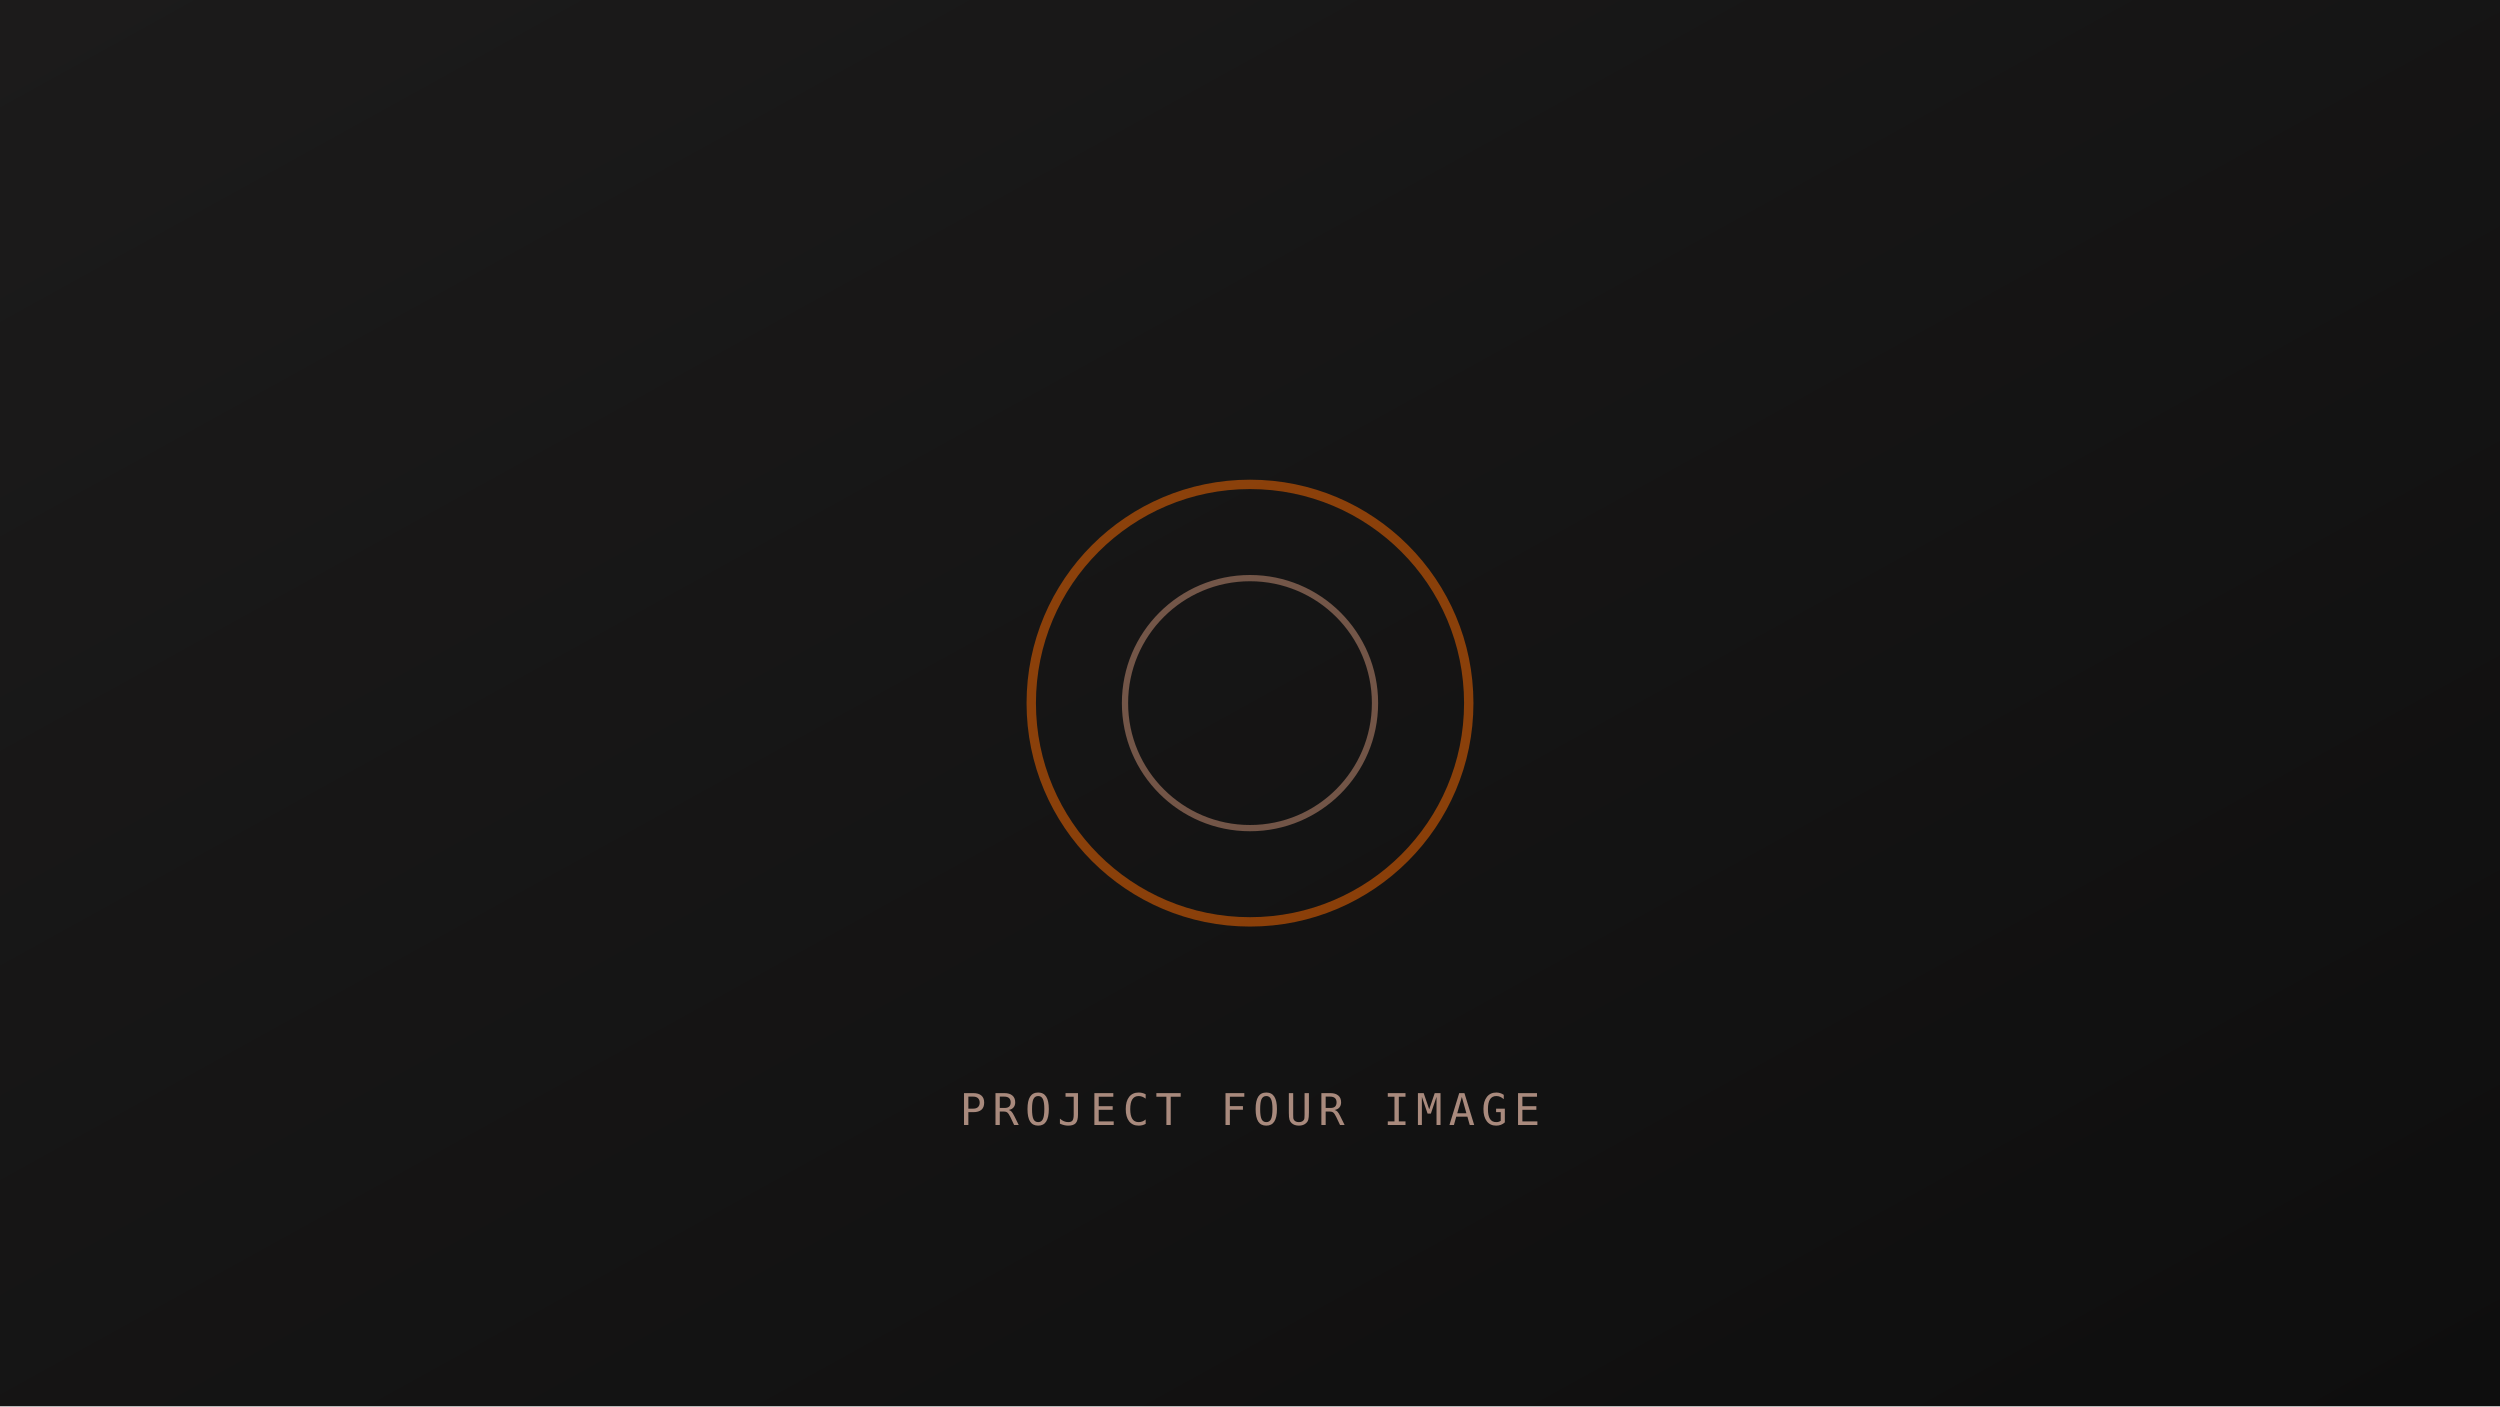
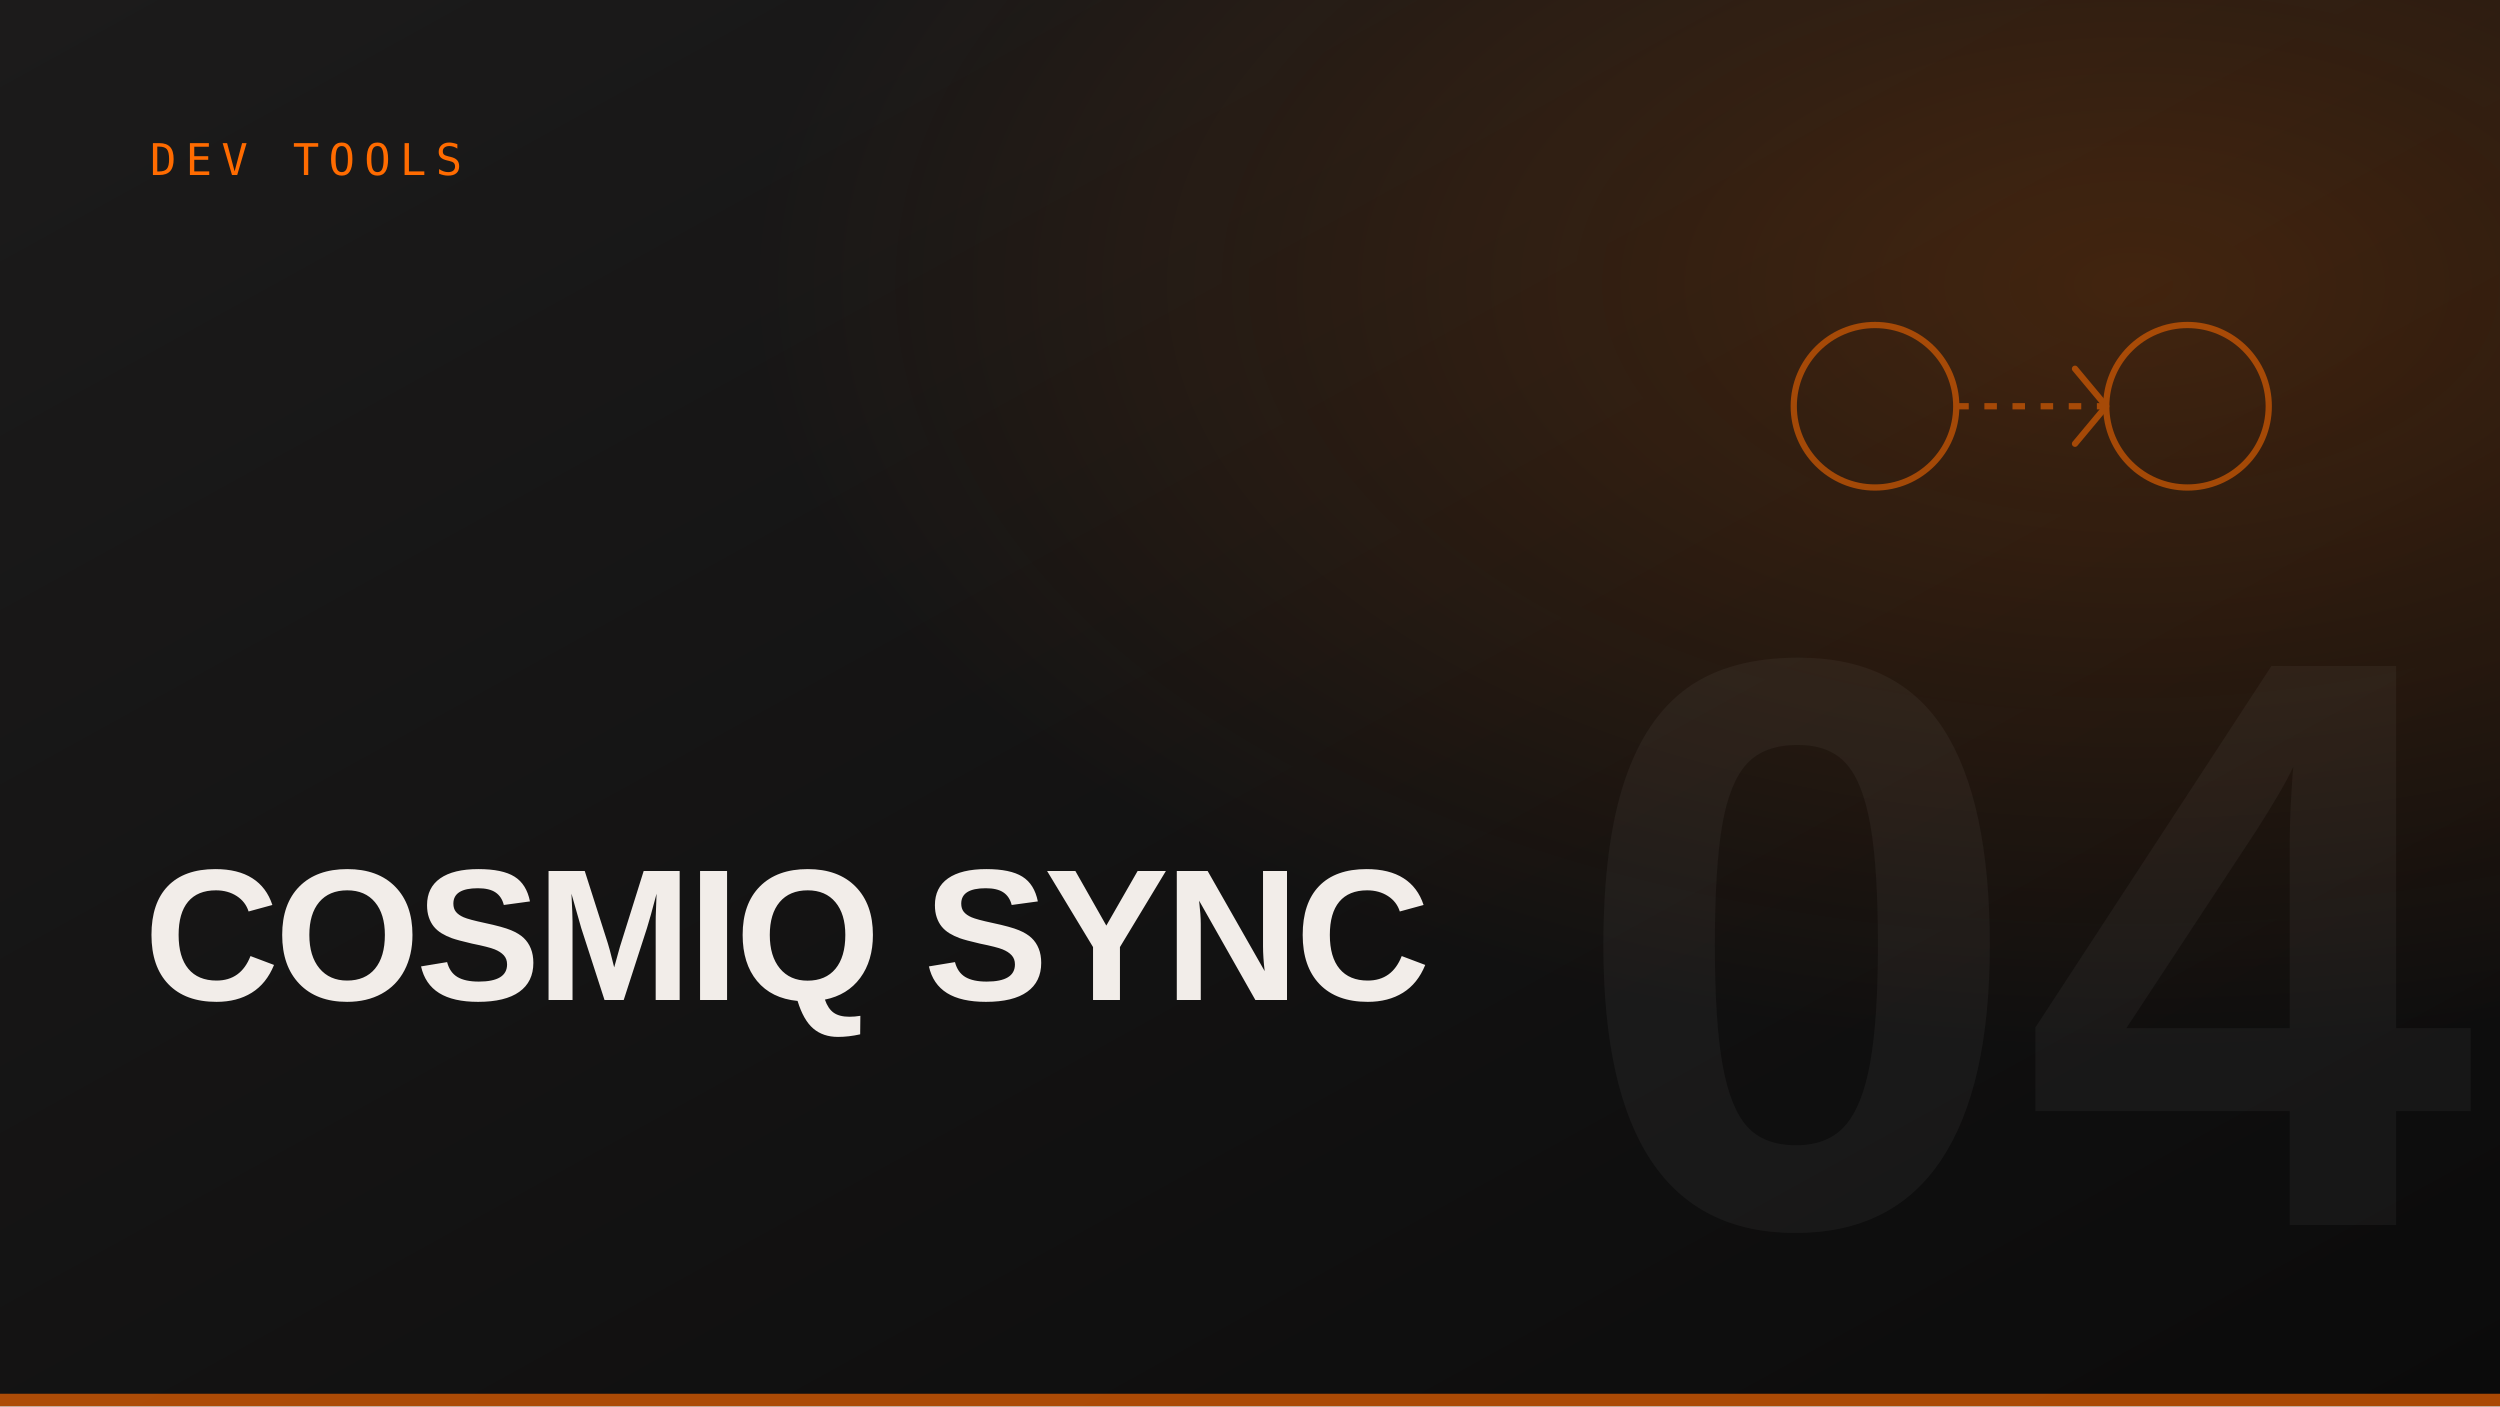
- <svg xmlns="http://www.w3.org/2000/svg" viewBox="0 0 800 450" role="img" aria-label="Placeholder project image four">
+ <svg xmlns="http://www.w3.org/2000/svg" viewBox="0 0 800 450" role="img" aria-labelledby="p4title">
  <defs>
    <linearGradient id="p4Grad" x1="0%" y1="0%" x2="100%" y2="100%">
      <stop offset="0%" stop-color="#1c1b1b" />
-       <stop offset="100%" stop-color="#0e0e0e" />
+       <stop offset="100%" stop-color="#0b0b0b" />
    </linearGradient>
+     <radialGradient id="p4Glow" cx="85%" cy="20%" r="55%">
+       <stop offset="0%" stop-color="#ff6b00" stop-opacity="0.20" />
+       <stop offset="100%" stop-color="#ff6b00" stop-opacity="0" />
+     </radialGradient>
  </defs>
  <rect width="800" height="450" fill="url(#p4Grad)" />
-   <circle cx="400" cy="225" r="70" fill="none" stroke="#ff6b00" stroke-width="3" opacity="0.5" />
-   <circle cx="400" cy="225" r="40" fill="none" stroke="#ffb693" stroke-width="2" opacity="0.4" />
-   <text x="50%" y="80%" fill="#a98a7d" font-family="JetBrains Mono, monospace" font-size="14" letter-spacing="2" text-anchor="middle">PROJECT FOUR IMAGE</text>
+   <rect width="800" height="450" fill="url(#p4Glow)" />
+   <text x="792" y="392" font-family="Arial, Helvetica, sans-serif" font-weight="800" font-size="260" fill="#ffffff" fill-opacity="0.045" text-anchor="end">04</text>
+   <g stroke="#ff6b00" stroke-width="2" fill="none" opacity="0.55">
+     <circle cx="600" cy="130" r="26" />
+     <circle cx="700" cy="130" r="26" />
+     <path d="M 626 130 h 48" stroke-dasharray="4 5" />
+     <path d="M 664 118 l 10 12 -10 12" stroke-linecap="round" stroke-linejoin="round" />
+   </g>
+   <text x="48" y="56" font-family="'JetBrains Mono', Consolas, monospace" font-size="14" letter-spacing="3" fill="#ff6b00">DEV TOOLS</text>
+   <text x="46" y="320" font-family="Arial, Helvetica, sans-serif" font-weight="800" font-size="60" letter-spacing="-1.5" fill="#f2ede9">COSMIQ SYNC</text>
+   <rect x="0" y="446" width="800" height="4" fill="#ff6b00" fill-opacity="0.65" />
</svg>
